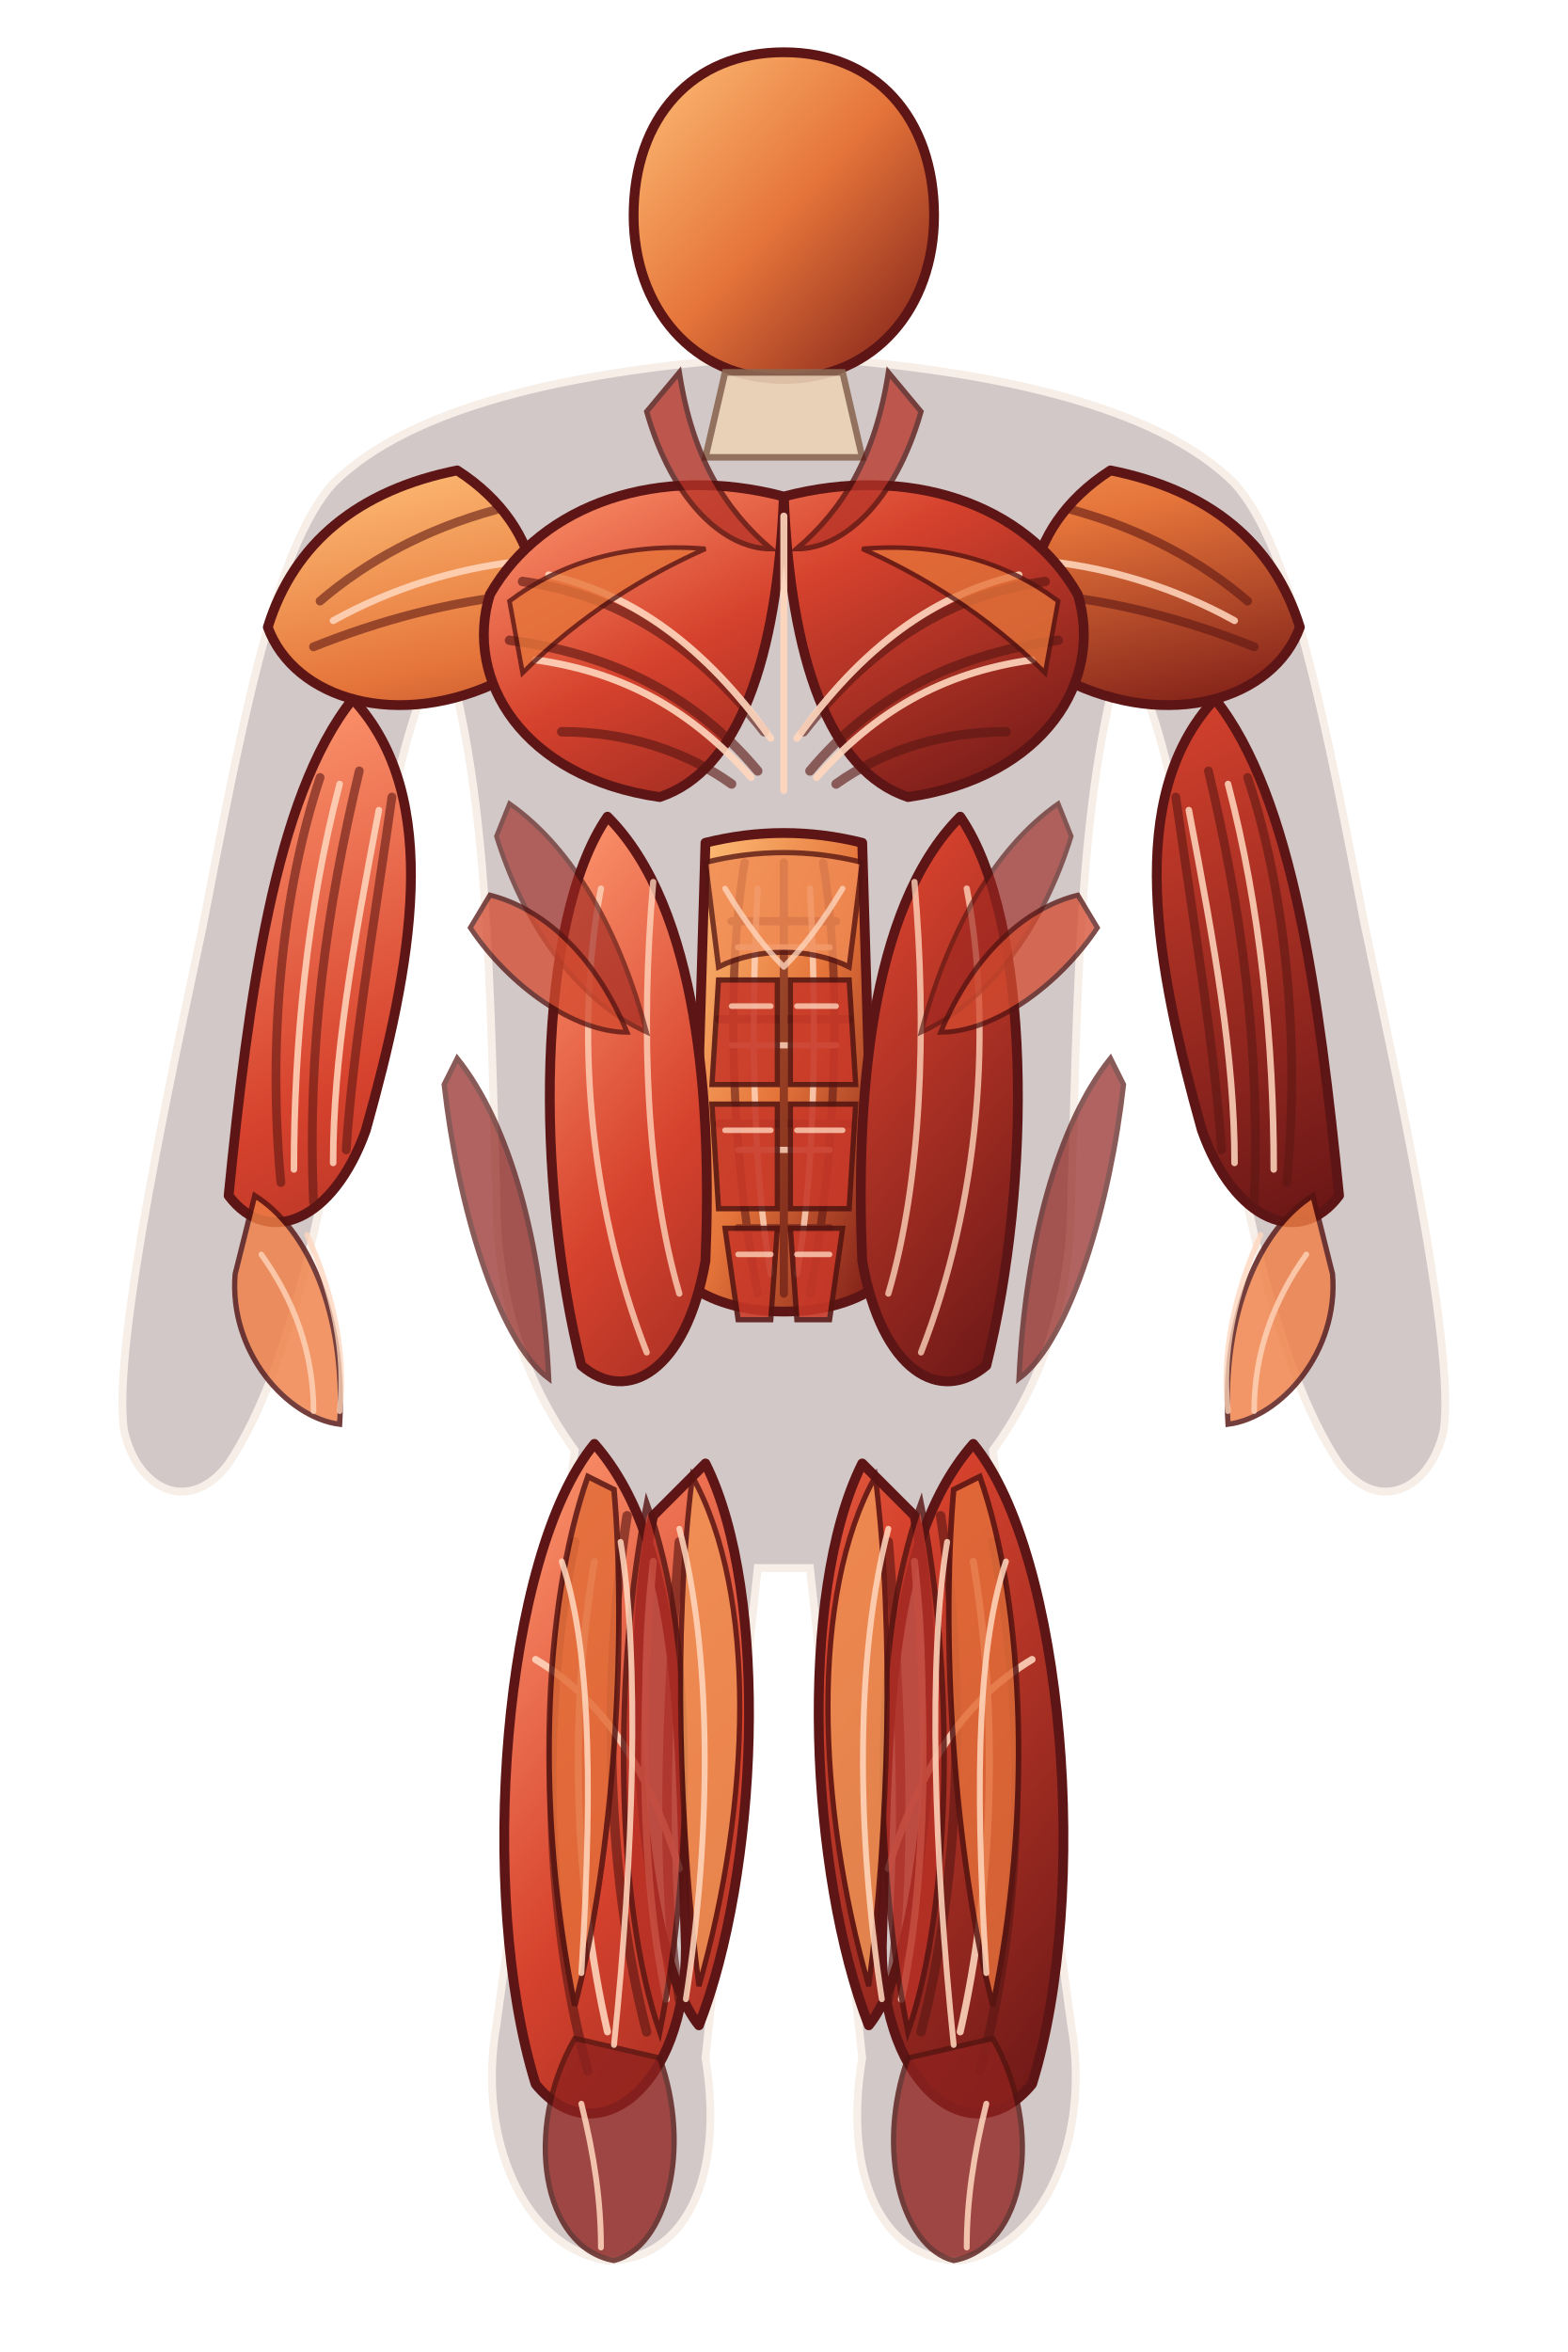
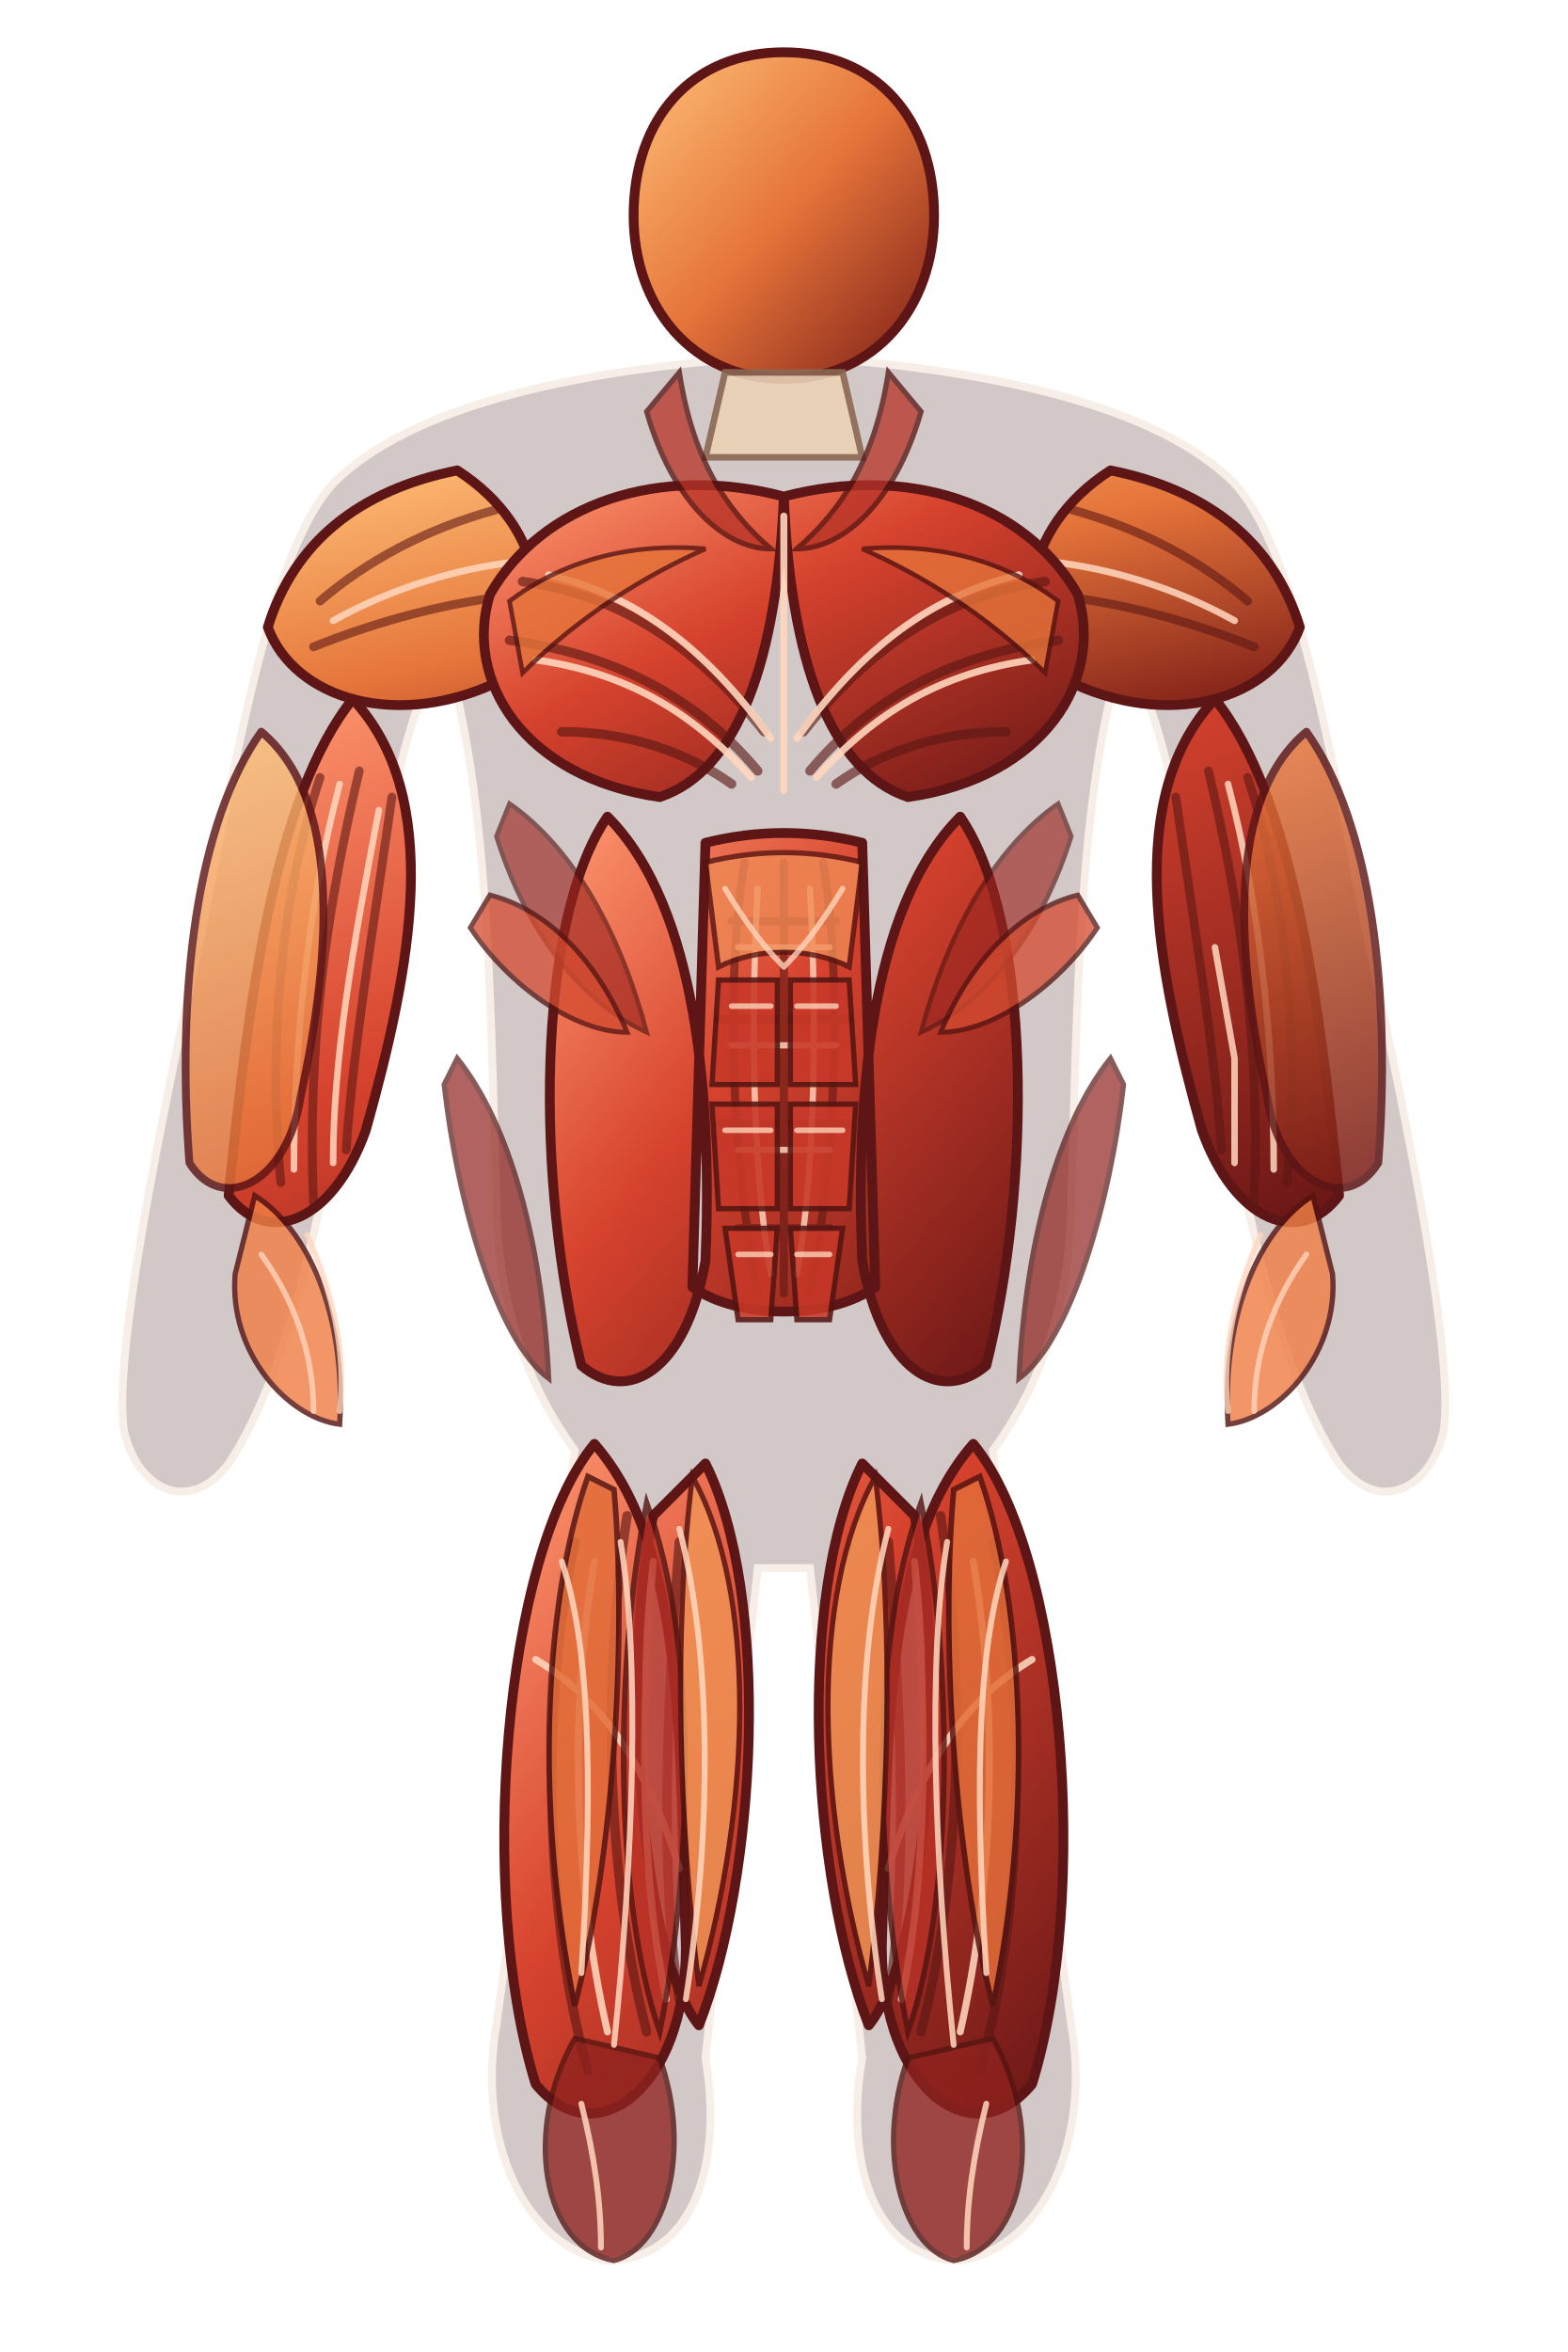
<svg xmlns="http://www.w3.org/2000/svg" viewBox="0 0 240 360">
  <defs>
    <linearGradient id="muscleRed" x1="0" x2="1" y1="0" y2="1">
      <stop offset="0" stop-color="#ff9a72" />
      <stop offset="0.42" stop-color="#d6422d" />
      <stop offset="1" stop-color="#681616" />
    </linearGradient>
    <linearGradient id="muscleOrange" x1="0" x2="1" y1="0" y2="1">
      <stop offset="0" stop-color="#ffc178" />
      <stop offset="0.5" stop-color="#e5743a" />
      <stop offset="1" stop-color="#7a1b16" />
    </linearGradient>
  </defs>
  <path fill="#421717" opacity=".24" stroke="#d8b89b" stroke-width="1.2" d="M112 55 C88 57 63 62 51 74 C42 84 37 111 31 142 C27 161 17 206 19 219 C21 228 29 232 35 224 C45 209 50 181 55 154 C58 136 60 113 68 99 C75 122 75 153 76 183 C76 198 80 211 88 222 L76 310 C73 327 80 344 93 346 C105 346 111 333 108 315 L116 240 L124 240 L132 315 C129 333 135 346 147 346 C160 344 167 327 164 310 L152 222 C160 211 164 198 164 183 C165 153 165 122 172 99 C180 113 182 136 185 154 C190 181 195 209 205 224 C211 232 219 228 221 219 C223 206 213 161 209 142 C203 111 198 84 189 74 C177 62 152 57 128 55 Z" />
  <path fill="url(#muscleOrange)" stroke="#5d1515" stroke-width="1.5" stroke-linejoin="round" d="M97 33 C97 18 106 8 120 8 C134 8 143 18 143 33 C143 47 134 58 120 58 C106 58 97 47 97 33 Z" />
  <path fill="#ead1b5" opacity=".9" stroke="#8b6753" stroke-width="1" d="M111 57 L129 57 L132 70 L108 70 Z" />
  <path id="shoulders" data-label="Vai" data-badge-x="172" data-badge-y="82" fill="url(#muscleOrange)" stroke="#5d1515" stroke-width="1.5" stroke-linejoin="round" d="M70 72 C55 75 45 83 41 96 C45 107 61 112 77 104 C85 96 84 81 70 72 Z M170 72 C185 75 195 83 199 96 C195 107 179 112 163 104 C155 96 156 81 170 72 Z" />
  <path fill="none" stroke="#5b1713" stroke-width="1.35" stroke-linecap="round" opacity=".58" d="M49 92 C56 86 65 81 76 78 M48 99 C58 95 69 92 80 91 M160 91 C171 92 182 95 192 99 M164 78 C175 81 184 86 191 92" />
  <path fill="none" stroke="#ffd6bd" stroke-width="1.05" stroke-linecap="round" opacity=".86" d="M51 95 C60 90 70 87 79 86 M161 86 C170 87 180 90 189 95" />
  <path id="chest" data-label="Ngực" data-badge-x="120" data-badge-y="103" fill="url(#muscleRed)" stroke="#5d1515" stroke-width="1.5" stroke-linejoin="round" d="M120 76 C101 71 83 77 75 91 C71 104 80 119 101 122 C113 118 119 101 120 76 Z M120 76 C139 71 157 77 165 91 C169 104 160 119 139 122 C127 118 121 101 120 76 Z" />
  <path fill="none" stroke="#5b1713" stroke-width="1.45" stroke-linecap="round" opacity=".62" d="M80 89 C94 91 106 98 117 112 M78 98 C93 100 106 106 116 118 M86 112 C96 112 105 115 112 120 M160 89 C146 91 134 98 123 112 M162 98 C147 100 134 106 124 118 M154 112 C144 112 135 115 128 120" />
  <path fill="none" stroke="#ffd6bd" stroke-width="1.08" stroke-linecap="round" opacity=".9" d="M84 88 C97 91 108 99 118 113 M82 101 C96 103 106 109 115 119 M156 88 C143 91 132 99 122 113 M158 101 C144 103 134 109 125 119 M120 79 L120 121" />
  <path id="biceps" data-label="Tay trước" data-badge-x="54" data-badge-y="149" fill="url(#muscleRed)" stroke="#5d1515" stroke-width="1.5" stroke-linejoin="round" d="M54 107 C42 122 38 153 35 183 C41 191 51 187 56 173 C63 148 68 122 54 107 Z M186 107 C198 122 202 153 205 183 C199 191 189 187 184 173 C177 148 172 122 186 107 Z" />
  <path fill="none" stroke="#5b1713" stroke-width="1.35" stroke-linecap="round" opacity=".58" d="M49 119 C43 137 41 160 43 181 M55 118 C50 139 47 160 48 184 M60 122 C57 143 54 161 53 176 M191 119 C197 137 199 160 197 181 M185 118 C190 139 193 160 192 184 M180 122 C183 143 186 161 187 176" />
-   <path fill="none" stroke="#ffd6bd" stroke-width="1.0" stroke-linecap="round" opacity=".86" d="M52 120 C47 139 45 160 45 179 M58 124 C54 145 51 162 51 178 M188 120 C193 139 195 160 195 179 M182 124 C186 145 189 162 189 178" />
-   <path fill="url(#muscleOrange)" stroke="#5d1515" stroke-width="1.5" stroke-linejoin="round" d="M108 129 C116 127 124 127 132 129 L134 197 C127 202 113 202 106 197 Z" />
+   <path fill="none" stroke="#ffd6bd" stroke-width="1.0" stroke-linecap="round" opacity=".86" d="M52 120 C47 139 45 160 45 179 M58 124 C54 145 51 162 51 178 M188 120 C193 139 195 160 195 179 M182 124 M186 145 189 162 189 178" />
+   <path id="triceps" data-label="Tay sau" data-badge-x="30" data-badge-y="148" fill="url(#muscleOrange)" stroke="#5d1515" stroke-width="1.2" stroke-linejoin="round" opacity=".82" d="M40 112 C30 126 27 152 29 178 C34 186 44 181 46 168 C51 145 52 122 40 112 Z M200 112 C210 126 213 152 211 178 C206 186 196 181 194 168 C189 145 188 122 200 112 Z" />
+   <path id="core-cardio" data-label="Bụng &amp; Cardio" data-badge-x="120" data-badge-y="165" fill="url(#muscleRed)" stroke="#5d1515" stroke-width="1.5" stroke-linejoin="round" d="M108 129 C116 127 124 127 132 129 L134 197 C127 202 113 202 106 197 Z M93 125 C82 141 82 181 89 209 C96 215 105 210 108 193 C109 169 107 139 93 125 Z M147 125 C158 141 158 181 151 209 C144 215 135 210 132 193 C131 169 133 139 147 125 Z" />
  <path fill="none" stroke="#5b1713" stroke-width="1.25" stroke-linecap="round" opacity=".58" d="M112 141 L128 141 M110 156 L130 156 M110 172 L130 172 M113 188 L127 188 M120 132 L120 198 M114 132 C111 150 112 177 116 198 M126 132 C129 150 128 177 124 198" />
  <path fill="none" stroke="#ffd6bd" stroke-width=".95" stroke-linecap="round" opacity=".82" d="M113 145 L127 145 M112 160 L128 160 M113 176 L127 176 M116 136 C115 154 115 178 118 195 M124 136 C125 154 125 178 122 195" />
-   <path fill="url(#muscleRed)" stroke="#5d1515" stroke-width="1.5" stroke-linejoin="round" d="M93 125 C82 141 82 181 89 209 C96 215 105 210 108 193 C109 169 107 139 93 125 Z M147 125 C158 141 158 181 151 209 C144 215 135 210 132 193 C131 169 133 139 147 125 Z" />
-   <path fill="none" stroke="#ffd6bd" stroke-width=".95" stroke-linecap="round" opacity=".78" d="M92 136 C88 157 90 184 99 207 M100 135 C98 158 99 181 104 198 M148 136 C152 157 150 184 141 207 M140 135 C142 158 141 181 136 198" />
  <path id="legs" data-label="Đùi trước" data-badge-x="148" data-badge-y="259" fill="url(#muscleRed)" stroke="#5d1515" stroke-width="1.5" stroke-linejoin="round" d="M91 221 C77 238 73 290 82 319 C91 330 105 320 105 298 C104 267 105 237 91 221 Z M149 221 C163 238 167 290 158 319 C149 330 135 320 135 298 C136 267 135 237 149 221 Z M108 224 C118 244 116 287 107 310 C98 299 95 254 100 232 Z M132 224 C122 244 124 287 133 310 C142 299 145 254 140 232 Z" />
  <path fill="none" stroke="#5b1713" stroke-width="1.45" stroke-linecap="round" opacity=".62" d="M88 236 C83 260 83 292 90 317 M96 232 C92 258 93 288 99 311 M104 236 C102 262 101 288 104 306 M152 236 C157 260 157 292 150 317 M144 232 C148 258 147 288 141 311 M136 236 C138 262 139 288 136 306" />
  <path fill="none" stroke="#ffd6bd" stroke-width="1.08" stroke-linecap="round" opacity=".88" d="M91 239 C87 263 88 289 93 311 M100 239 C98 263 98 287 102 306 M149 239 C153 263 152 289 147 311 M140 239 C142 263 142 287 138 306 M82 254 C92 260 99 270 104 286 M158 254 C148 260 141 270 136 286" />
  <path fill="#b73328" opacity=".76" stroke="#551411" stroke-width=".8" d="M104 57 C106 70 111 78 118 84 C111 84 103 77 99 63 Z M136 57 C134 70 129 78 122 84 C129 84 137 77 141 63 Z" />
  <path fill="#e5743a" opacity=".78" stroke="#551411" stroke-width=".7" d="M78 92 C86 86 96 83 108 84 C99 88 89 94 80 103 Z M162 92 C154 86 144 83 132 84 C141 88 151 94 160 103 Z" />
  <path fill="#9d251f" opacity=".64" stroke="#551411" stroke-width=".7" d="M78 123 C88 130 95 143 99 158 C88 153 80 141 76 128 Z M162 123 C152 130 145 143 141 158 C152 153 160 141 164 128 Z" />
  <path fill="#d44b2f" opacity=".76" stroke="#551411" stroke-width=".75" d="M75 137 C83 139 91 146 96 158 C88 158 78 151 72 142 Z M165 137 C157 139 149 146 144 158 C152 158 162 151 168 142 Z" />
  <path fill="#f08b55" opacity=".78" stroke="#551411" stroke-width=".8" d="M108 132 C116 130 124 130 132 132 L130 148 C124 145 116 145 110 148 Z" />
  <path fill="#c73728" opacity=".88" stroke="#551411" stroke-width=".8" d="M110 150 L119 150 L119 166 L109 166 Z M121 150 L130 150 L131 166 L121 166 Z M109 169 L119 169 L119 185 L110 185 Z M121 169 L131 169 L130 185 L121 185 Z M111 188 L119 188 L118 202 L113 202 Z M121 188 L129 188 L127 202 L122 202 Z" />
  <path fill="none" stroke="#ffd6bd" stroke-width=".85" stroke-linecap="round" opacity=".78" d="M111 136 C114 141 117 145 120 148 M129 136 C126 141 123 145 120 148 M112 154 L118 154 M122 154 L128 154 M111 173 L118 173 M122 173 L129 173 M113 192 L118 192 M122 192 L127 192" />
  <path fill="#8f211d" opacity=".70" stroke="#551411" stroke-width=".8" d="M70 162 C78 172 83 190 84 211 C76 205 70 184 68 166 Z M170 162 C162 172 157 190 156 211 C164 205 170 184 172 166 Z" />
  <path fill="#ef7f45" opacity=".82" stroke="#551411" stroke-width=".8" d="M39 183 C47 188 53 201 52 218 C44 217 35 207 36 195 Z M201 183 C193 188 187 201 188 218 C196 217 205 207 204 195 Z" />
  <path fill="none" stroke="#ffd6bd" stroke-width=".85" stroke-linecap="round" opacity=".78" d="M40 192 C45 199 48 207 48 216 M47 189 C51 198 53 207 52 216 M200 192 C195 199 192 207 192 216 M193 189 C189 198 187 207 188 216" />
  <path fill="#e36d39" opacity=".84" stroke="#551411" stroke-width=".85" d="M90 226 C83 246 82 278 88 307 C94 284 96 251 94 228 Z M150 226 C157 246 158 278 152 307 C146 284 144 251 146 228 Z" />
  <path fill="#b72f25" opacity=".82" stroke="#551411" stroke-width=".85" d="M99 230 C107 252 106 286 101 311 C94 291 94 255 99 230 Z M141 230 C133 252 134 286 139 311 C146 291 146 255 141 230 Z" />
  <path fill="#f09555" opacity=".82" stroke="#551411" stroke-width=".8" d="M106 226 C116 244 115 276 107 304 C104 280 103 250 106 226 Z M134 226 C124 244 125 276 133 304 C136 280 137 250 134 226 Z" />
  <path fill="#8e211d" opacity=".78" stroke="#551411" stroke-width=".8" d="M88 312 C80 326 83 344 94 346 C102 344 106 329 101 315 Z M152 312 C160 326 157 344 146 346 C138 344 134 329 139 315 Z" />
  <path fill="none" stroke="#ffd6bd" stroke-width=".9" stroke-linecap="round" opacity=".86" d="M86 239 C90 251 91 270 89 302 M95 236 C98 254 97 284 94 313 M104 234 C109 253 109 280 105 306 M154 239 C150 251 149 270 151 302 M145 236 C142 254 143 284 146 313 M136 234 C131 253 131 280 135 306 M89 322 C91 330 92 337 92 344 M151 322 C149 330 148 337 148 344" />
</svg>
